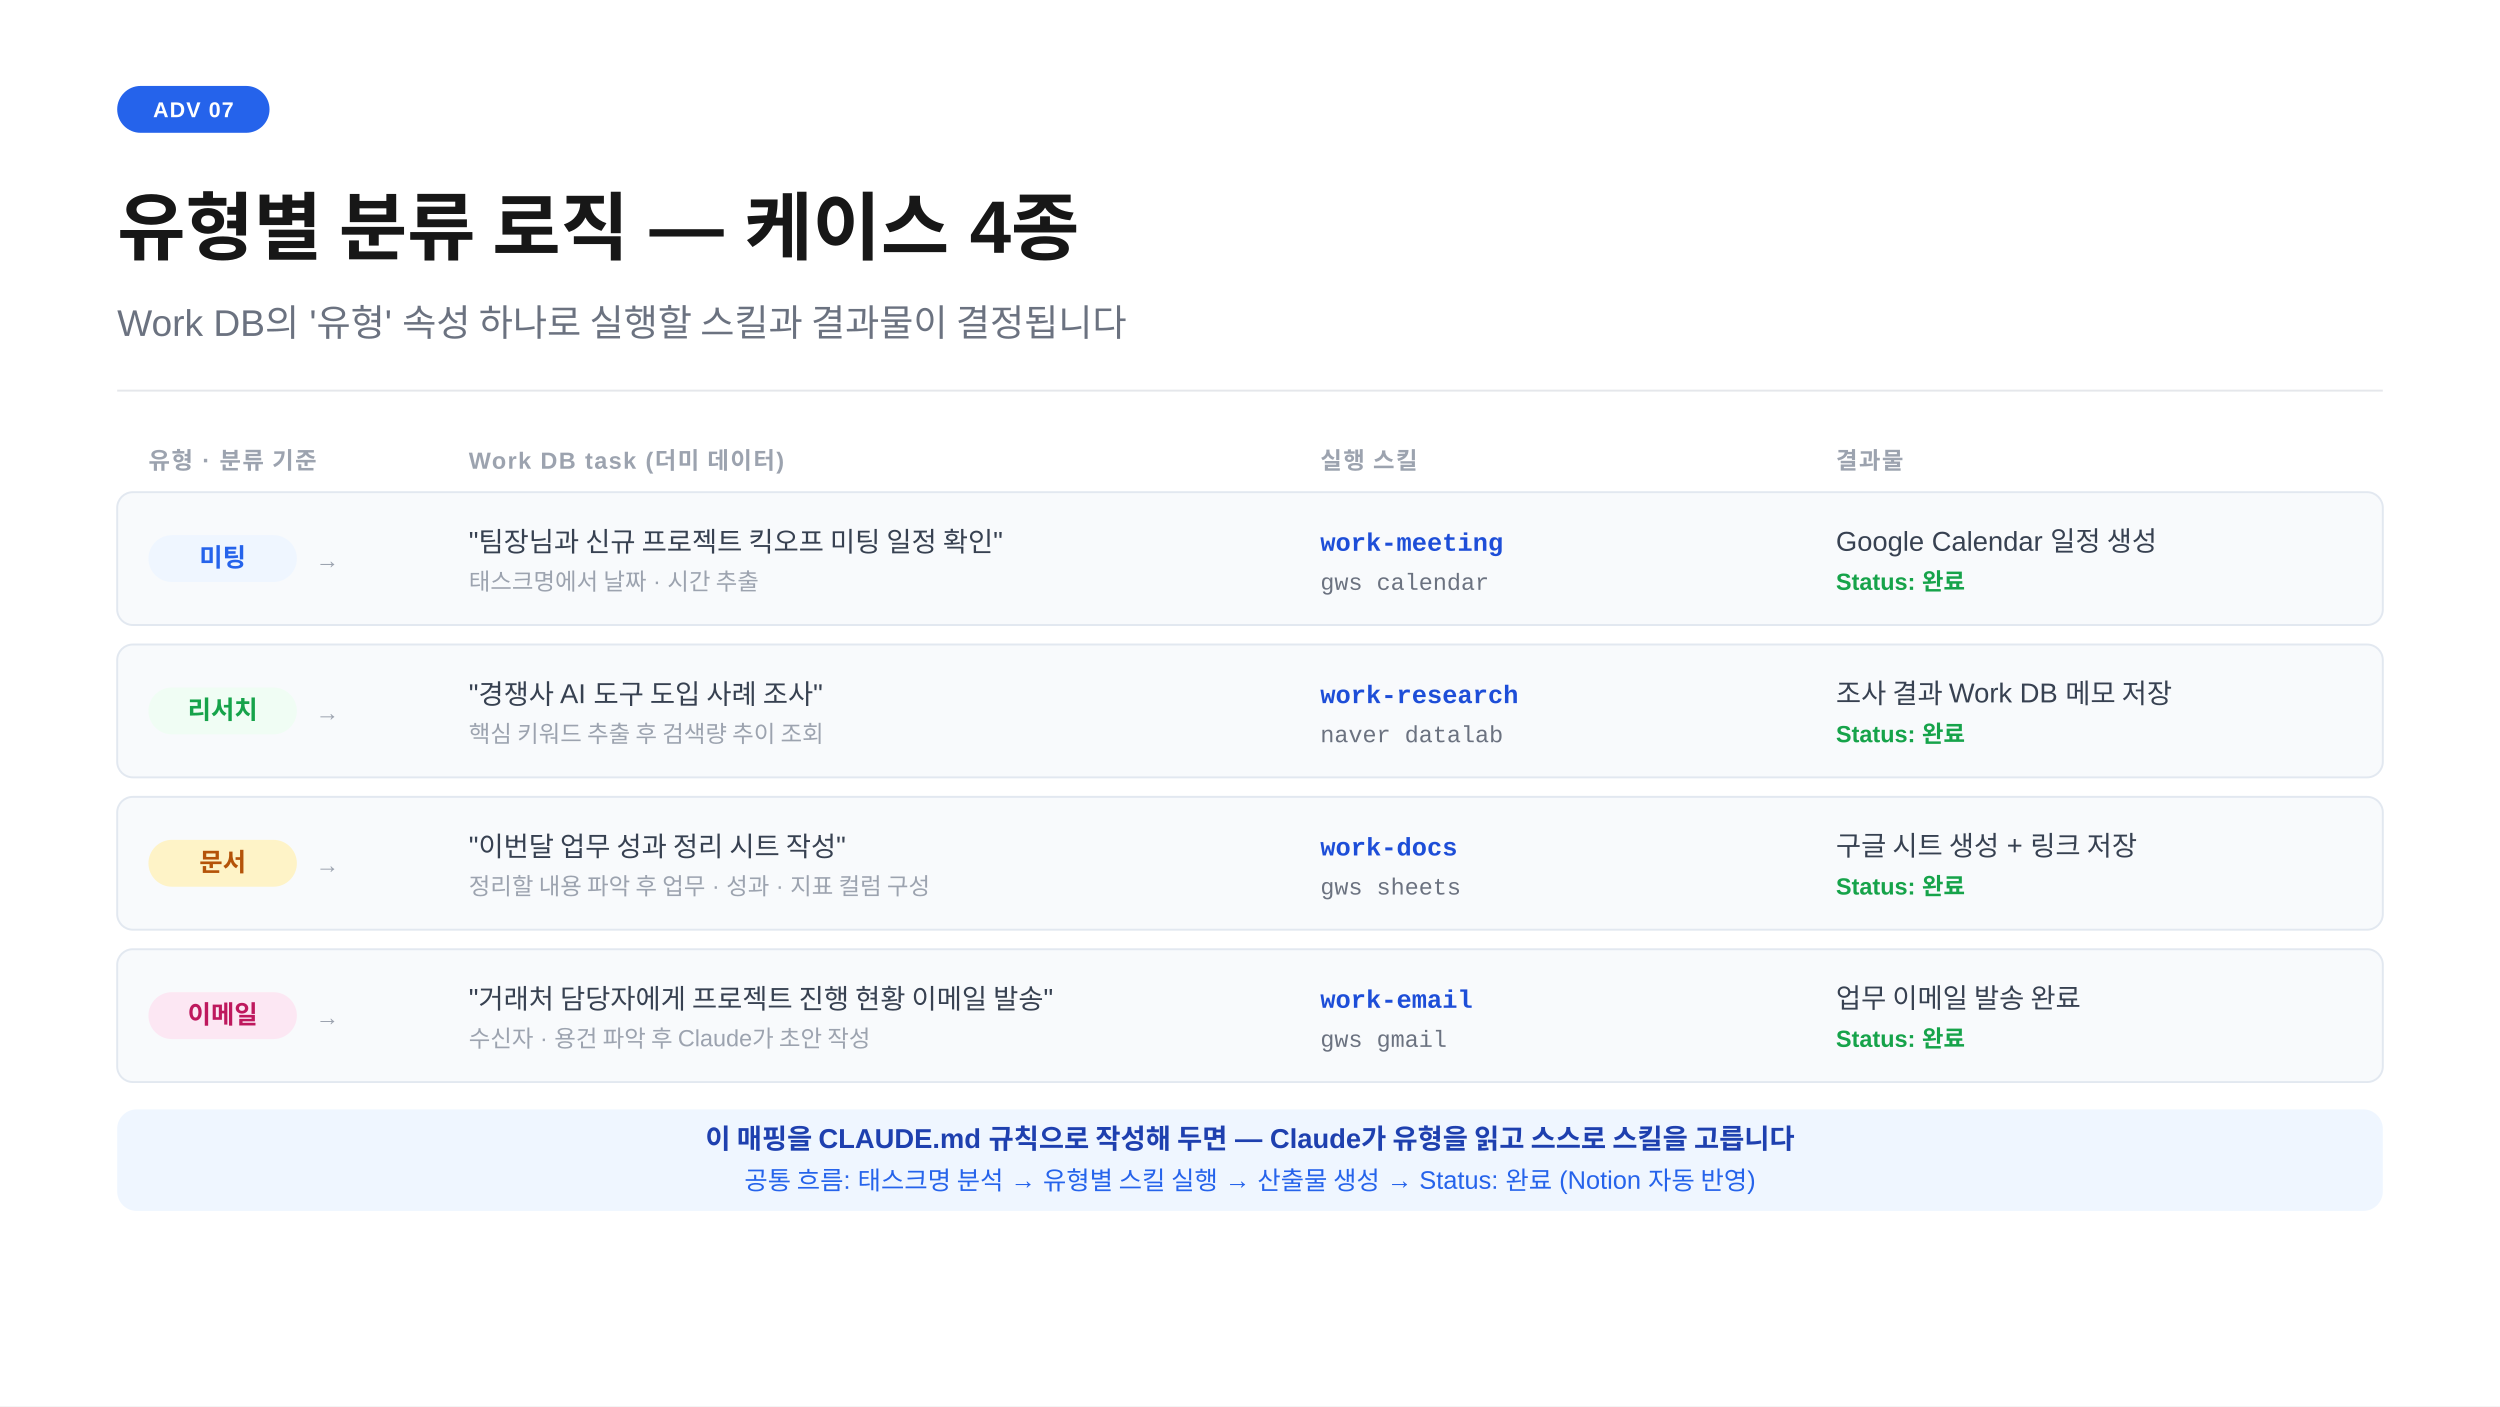
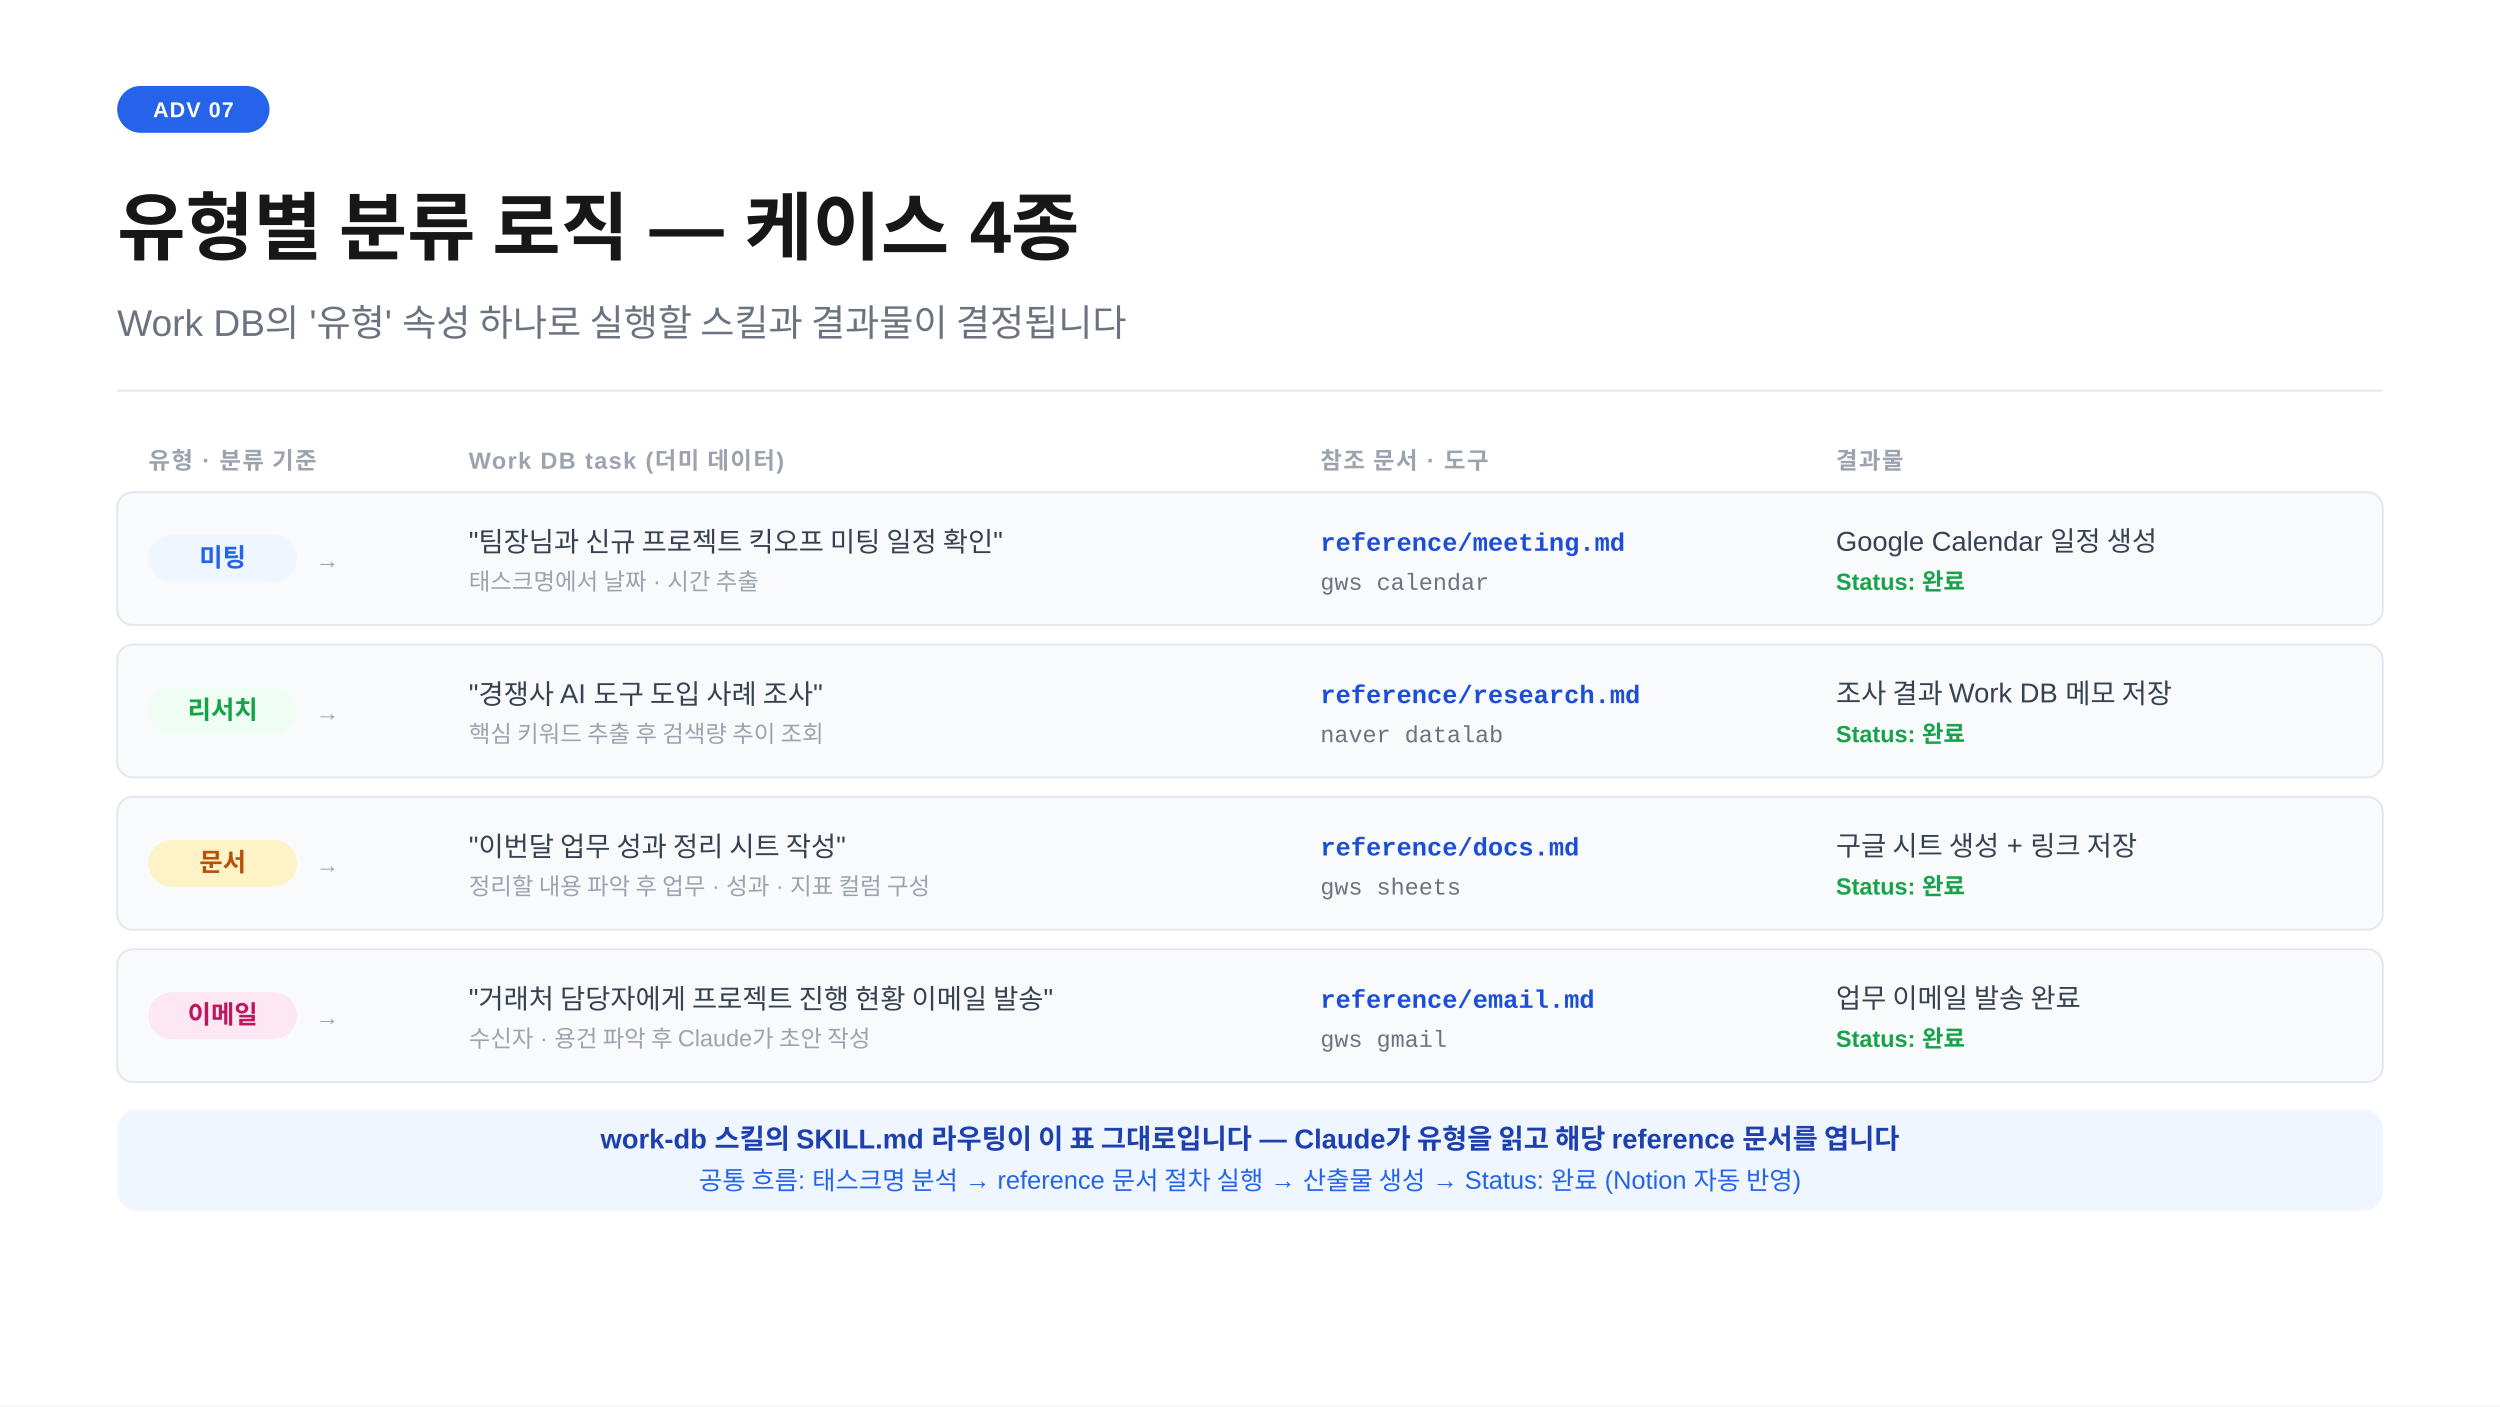
<svg xmlns="http://www.w3.org/2000/svg" width="1280" height="720" viewBox="0 0 1280 720">
  <rect width="1280" height="720" fill="#ffffff" />
  <rect x="60" y="44" width="78" height="24" rx="12" fill="#2563eb" />
  <text x="99" y="60" text-anchor="middle" font-family="-apple-system,BlinkMacSystemFont,'Segoe UI',Arial,sans-serif" font-size="11" font-weight="700" fill="#ffffff" letter-spacing="0.05em">ADV 07</text>
  <text x="60" y="130" font-family="-apple-system,BlinkMacSystemFont,'Segoe UI',Arial,sans-serif" font-size="38" font-weight="700" fill="#171717">유형별 분류 로직 — 케이스 4종</text>
  <text x="60" y="172" font-family="-apple-system,BlinkMacSystemFont,'Segoe UI',Arial,sans-serif" font-size="19" fill="#6b7280">Work DB의 '유형' 속성 하나로 실행할 스킬과 결과물이 결정됩니다</text>
  <line x1="60" y1="200" x2="1220" y2="200" stroke="#e5e7eb" stroke-width="1" />
  <text x="76" y="240" font-family="-apple-system,BlinkMacSystemFont,'Segoe UI',Arial,sans-serif" font-size="12" font-weight="600" fill="#9ca3af" letter-spacing="0.06em">유형 · 분류 기준</text>
  <text x="240" y="240" font-family="-apple-system,BlinkMacSystemFont,'Segoe UI',Arial,sans-serif" font-size="12" font-weight="600" fill="#9ca3af" letter-spacing="0.06em">Work DB task (더미 데이터)</text>
-   <text x="676" y="240" font-family="-apple-system,BlinkMacSystemFont,'Segoe UI',Arial,sans-serif" font-size="12" font-weight="600" fill="#9ca3af" letter-spacing="0.06em">실행 스킬</text>
+   <text x="676" y="240" font-family="-apple-system,BlinkMacSystemFont,'Segoe UI',Arial,sans-serif" font-size="12" font-weight="600" fill="#9ca3af" letter-spacing="0.06em">참조 문서 · 도구</text>
  <text x="940" y="240" font-family="-apple-system,BlinkMacSystemFont,'Segoe UI',Arial,sans-serif" font-size="12" font-weight="600" fill="#9ca3af" letter-spacing="0.06em">결과물</text>
  <rect x="60" y="252" width="1160" height="68" rx="8" fill="#f8fafc" stroke="#e2e8f0" stroke-width="1" />
  <rect x="76" y="274" width="76" height="24" rx="12" fill="#eff6ff" />
  <text x="114" y="290" text-anchor="middle" font-family="-apple-system,BlinkMacSystemFont,'Segoe UI',Arial,sans-serif" font-size="13" font-weight="700" fill="#2563eb">미팅</text>
  <text x="164" y="291" font-family="'Courier New',Courier,monospace" font-size="12" fill="#9ca3af">→</text>
  <text x="240" y="282" font-family="-apple-system,BlinkMacSystemFont,'Segoe UI',Arial,sans-serif" font-size="14" fill="#374151">"팀장님과 신규 프로젝트 킥오프 미팅 일정 확인"</text>
  <text x="240" y="302" font-family="-apple-system,BlinkMacSystemFont,'Segoe UI',Arial,sans-serif" font-size="12" fill="#9ca3af">태스크명에서 날짜 · 시간 추출</text>
-   <text x="676" y="282" font-family="'Courier New',Courier,monospace" font-size="13" font-weight="700" fill="#1d4ed8">work-meeting</text>
+   <text x="676" y="282" font-family="'Courier New',Courier,monospace" font-size="13" font-weight="700" fill="#1d4ed8">reference/meeting.md</text>
  <text x="676" y="302" font-family="'Courier New',Courier,monospace" font-size="12" fill="#6b7280">gws calendar</text>
  <text x="940" y="282" font-family="-apple-system,BlinkMacSystemFont,'Segoe UI',Arial,sans-serif" font-size="14" fill="#374151">Google Calendar 일정 생성</text>
  <text x="940" y="302" font-family="-apple-system,BlinkMacSystemFont,'Segoe UI',Arial,sans-serif" font-size="12" font-weight="600" fill="#16a34a">Status: 완료</text>
  <rect x="60" y="330" width="1160" height="68" rx="8" fill="#f8fafc" stroke="#e2e8f0" stroke-width="1" />
  <rect x="76" y="352" width="76" height="24" rx="12" fill="#f0fdf4" />
  <text x="114" y="368" text-anchor="middle" font-family="-apple-system,BlinkMacSystemFont,'Segoe UI',Arial,sans-serif" font-size="13" font-weight="700" fill="#16a34a">리서치</text>
  <text x="164" y="369" font-family="'Courier New',Courier,monospace" font-size="12" fill="#9ca3af">→</text>
  <text x="240" y="360" font-family="-apple-system,BlinkMacSystemFont,'Segoe UI',Arial,sans-serif" font-size="14" fill="#374151">"경쟁사 AI 도구 도입 사례 조사"</text>
  <text x="240" y="380" font-family="-apple-system,BlinkMacSystemFont,'Segoe UI',Arial,sans-serif" font-size="12" fill="#9ca3af">핵심 키워드 추출 후 검색량 추이 조회</text>
-   <text x="676" y="360" font-family="'Courier New',Courier,monospace" font-size="13" font-weight="700" fill="#1d4ed8">work-research</text>
+   <text x="676" y="360" font-family="'Courier New',Courier,monospace" font-size="13" font-weight="700" fill="#1d4ed8">reference/research.md</text>
  <text x="676" y="380" font-family="'Courier New',Courier,monospace" font-size="12" fill="#6b7280">naver datalab</text>
  <text x="940" y="360" font-family="-apple-system,BlinkMacSystemFont,'Segoe UI',Arial,sans-serif" font-size="14" fill="#374151">조사 결과 Work DB 메모 저장</text>
  <text x="940" y="380" font-family="-apple-system,BlinkMacSystemFont,'Segoe UI',Arial,sans-serif" font-size="12" font-weight="600" fill="#16a34a">Status: 완료</text>
  <rect x="60" y="408" width="1160" height="68" rx="8" fill="#f8fafc" stroke="#e2e8f0" stroke-width="1" />
  <rect x="76" y="430" width="76" height="24" rx="12" fill="#fef3c7" />
  <text x="114" y="446" text-anchor="middle" font-family="-apple-system,BlinkMacSystemFont,'Segoe UI',Arial,sans-serif" font-size="13" font-weight="700" fill="#b45309">문서</text>
  <text x="164" y="447" font-family="'Courier New',Courier,monospace" font-size="12" fill="#9ca3af">→</text>
  <text x="240" y="438" font-family="-apple-system,BlinkMacSystemFont,'Segoe UI',Arial,sans-serif" font-size="14" fill="#374151">"이번달 업무 성과 정리 시트 작성"</text>
  <text x="240" y="458" font-family="-apple-system,BlinkMacSystemFont,'Segoe UI',Arial,sans-serif" font-size="12" fill="#9ca3af">정리할 내용 파악 후 업무 · 성과 · 지표 컬럼 구성</text>
-   <text x="676" y="438" font-family="'Courier New',Courier,monospace" font-size="13" font-weight="700" fill="#1d4ed8">work-docs</text>
+   <text x="676" y="438" font-family="'Courier New',Courier,monospace" font-size="13" font-weight="700" fill="#1d4ed8">reference/docs.md</text>
  <text x="676" y="458" font-family="'Courier New',Courier,monospace" font-size="12" fill="#6b7280">gws sheets</text>
  <text x="940" y="438" font-family="-apple-system,BlinkMacSystemFont,'Segoe UI',Arial,sans-serif" font-size="14" fill="#374151">구글 시트 생성 + 링크 저장</text>
  <text x="940" y="458" font-family="-apple-system,BlinkMacSystemFont,'Segoe UI',Arial,sans-serif" font-size="12" font-weight="600" fill="#16a34a">Status: 완료</text>
  <rect x="60" y="486" width="1160" height="68" rx="8" fill="#f8fafc" stroke="#e2e8f0" stroke-width="1" />
  <rect x="76" y="508" width="76" height="24" rx="12" fill="#fce7f3" />
  <text x="114" y="524" text-anchor="middle" font-family="-apple-system,BlinkMacSystemFont,'Segoe UI',Arial,sans-serif" font-size="13" font-weight="700" fill="#be185d">이메일</text>
  <text x="164" y="525" font-family="'Courier New',Courier,monospace" font-size="12" fill="#9ca3af">→</text>
  <text x="240" y="516" font-family="-apple-system,BlinkMacSystemFont,'Segoe UI',Arial,sans-serif" font-size="14" fill="#374151">"거래처 담당자에게 프로젝트 진행 현황 이메일 발송"</text>
  <text x="240" y="536" font-family="-apple-system,BlinkMacSystemFont,'Segoe UI',Arial,sans-serif" font-size="12" fill="#9ca3af">수신자 · 용건 파악 후 Claude가 초안 작성</text>
-   <text x="676" y="516" font-family="'Courier New',Courier,monospace" font-size="13" font-weight="700" fill="#1d4ed8">work-email</text>
+   <text x="676" y="516" font-family="'Courier New',Courier,monospace" font-size="13" font-weight="700" fill="#1d4ed8">reference/email.md</text>
  <text x="676" y="536" font-family="'Courier New',Courier,monospace" font-size="12" fill="#6b7280">gws gmail</text>
  <text x="940" y="516" font-family="-apple-system,BlinkMacSystemFont,'Segoe UI',Arial,sans-serif" font-size="14" fill="#374151">업무 이메일 발송 완료</text>
  <text x="940" y="536" font-family="-apple-system,BlinkMacSystemFont,'Segoe UI',Arial,sans-serif" font-size="12" font-weight="600" fill="#16a34a">Status: 완료</text>
  <rect x="60" y="568" width="1160" height="52" rx="10" fill="#eff6ff" />
-   <text x="640" y="588" text-anchor="middle" font-family="-apple-system,BlinkMacSystemFont,'Segoe UI',Arial,sans-serif" font-size="14" font-weight="600" fill="#1e40af">이 매핑을 CLAUDE.md 규칙으로 작성해 두면 — Claude가 유형을 읽고 스스로 스킬을 고릅니다</text>
-   <text x="640" y="609" text-anchor="middle" font-family="-apple-system,BlinkMacSystemFont,'Segoe UI',Arial,sans-serif" font-size="13" fill="#2563eb">공통 흐름:  태스크명 분석  →  유형별 스킬 실행  →  산출물 생성  →  Status: 완료 (Notion 자동 반영)</text>
+   <text x="640" y="588" text-anchor="middle" font-family="-apple-system,BlinkMacSystemFont,'Segoe UI',Arial,sans-serif" font-size="14" font-weight="600" fill="#1e40af">work-db 스킬의 SKILL.md 라우팅이 이 표 그대로입니다 — Claude가 유형을 읽고 해당 reference 문서를 엽니다</text>
+   <text x="640" y="609" text-anchor="middle" font-family="-apple-system,BlinkMacSystemFont,'Segoe UI',Arial,sans-serif" font-size="13" fill="#2563eb">공통 흐름:  태스크명 분석  →  reference 문서 절차 실행  →  산출물 생성  →  Status: 완료 (Notion 자동 반영)</text>
</svg>
